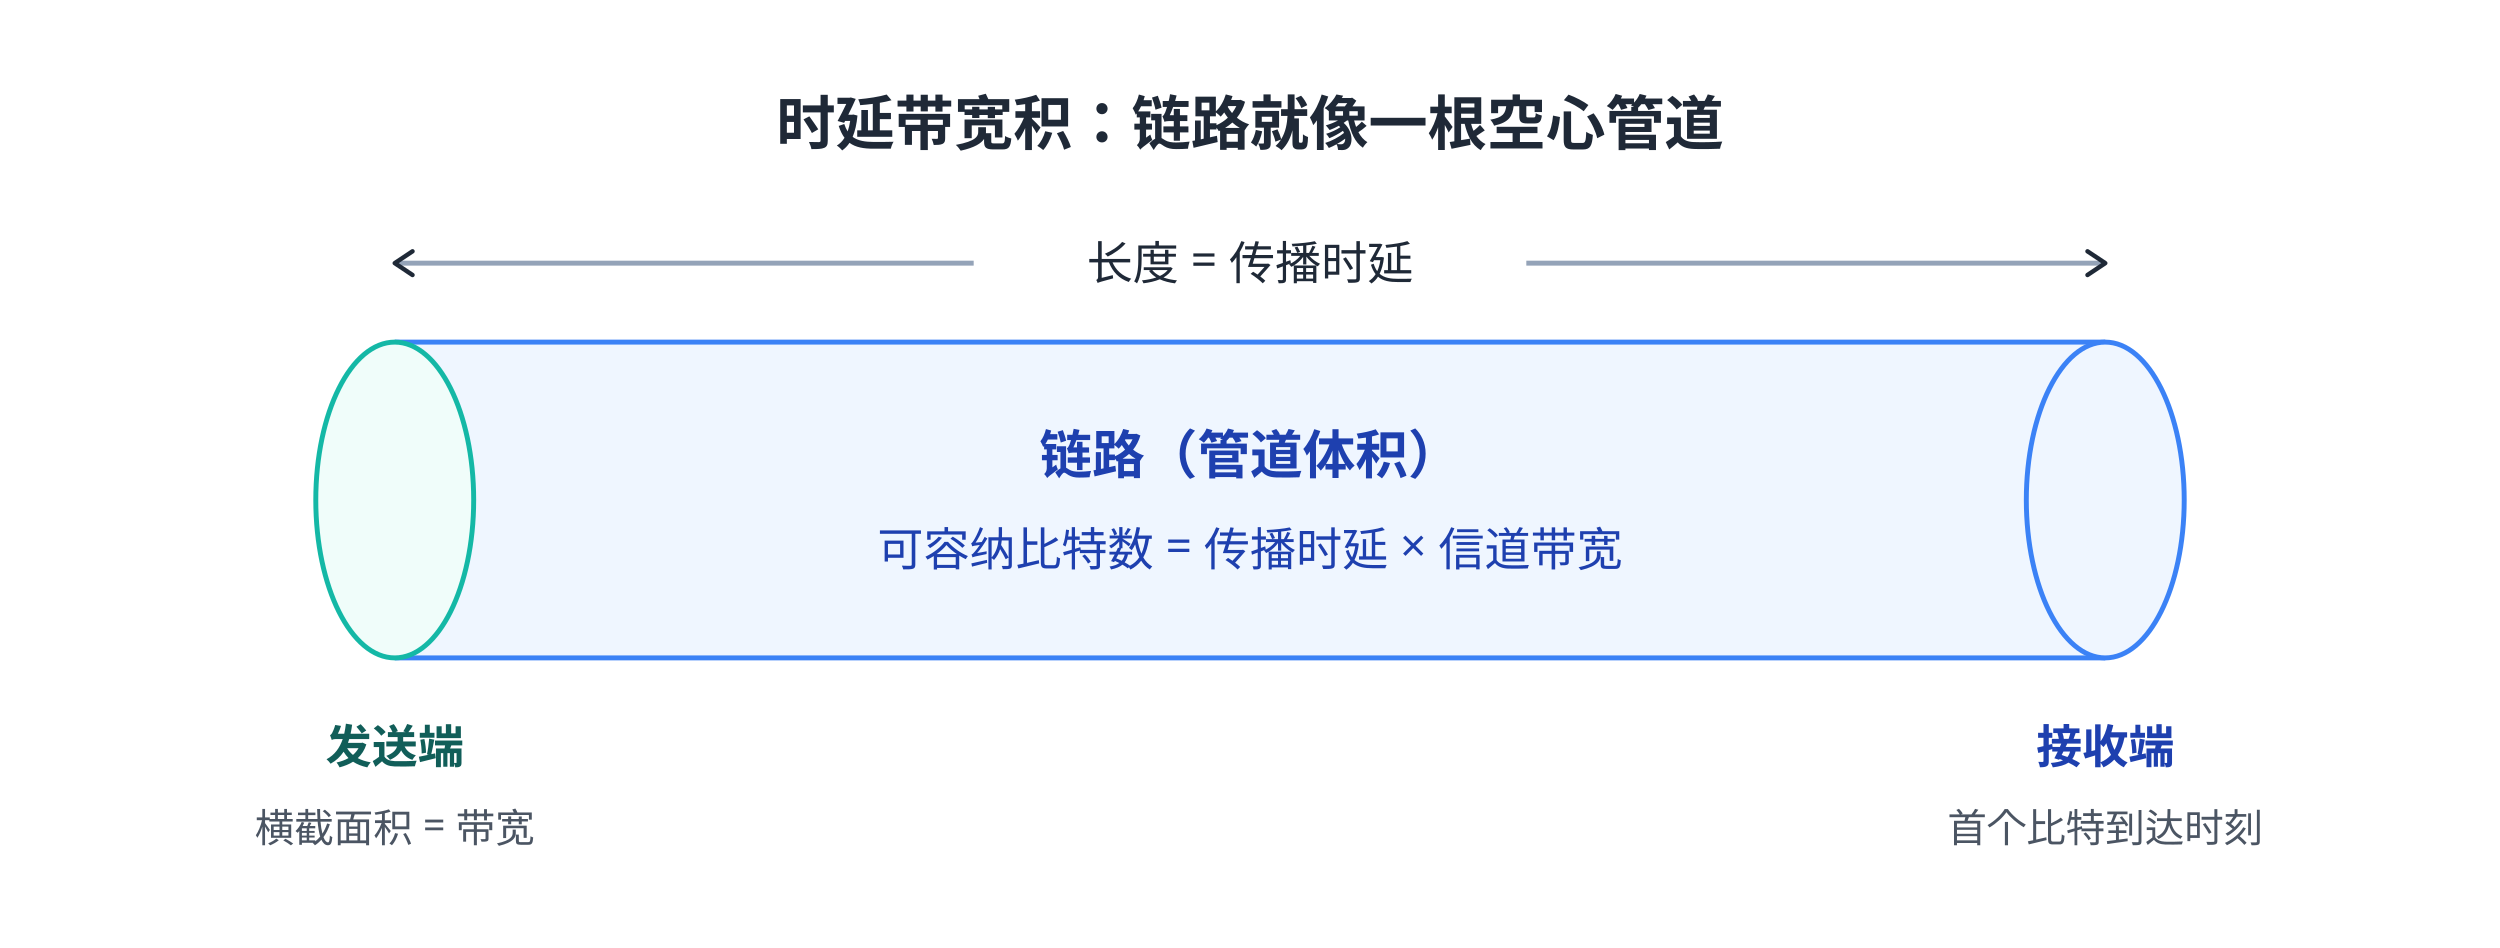
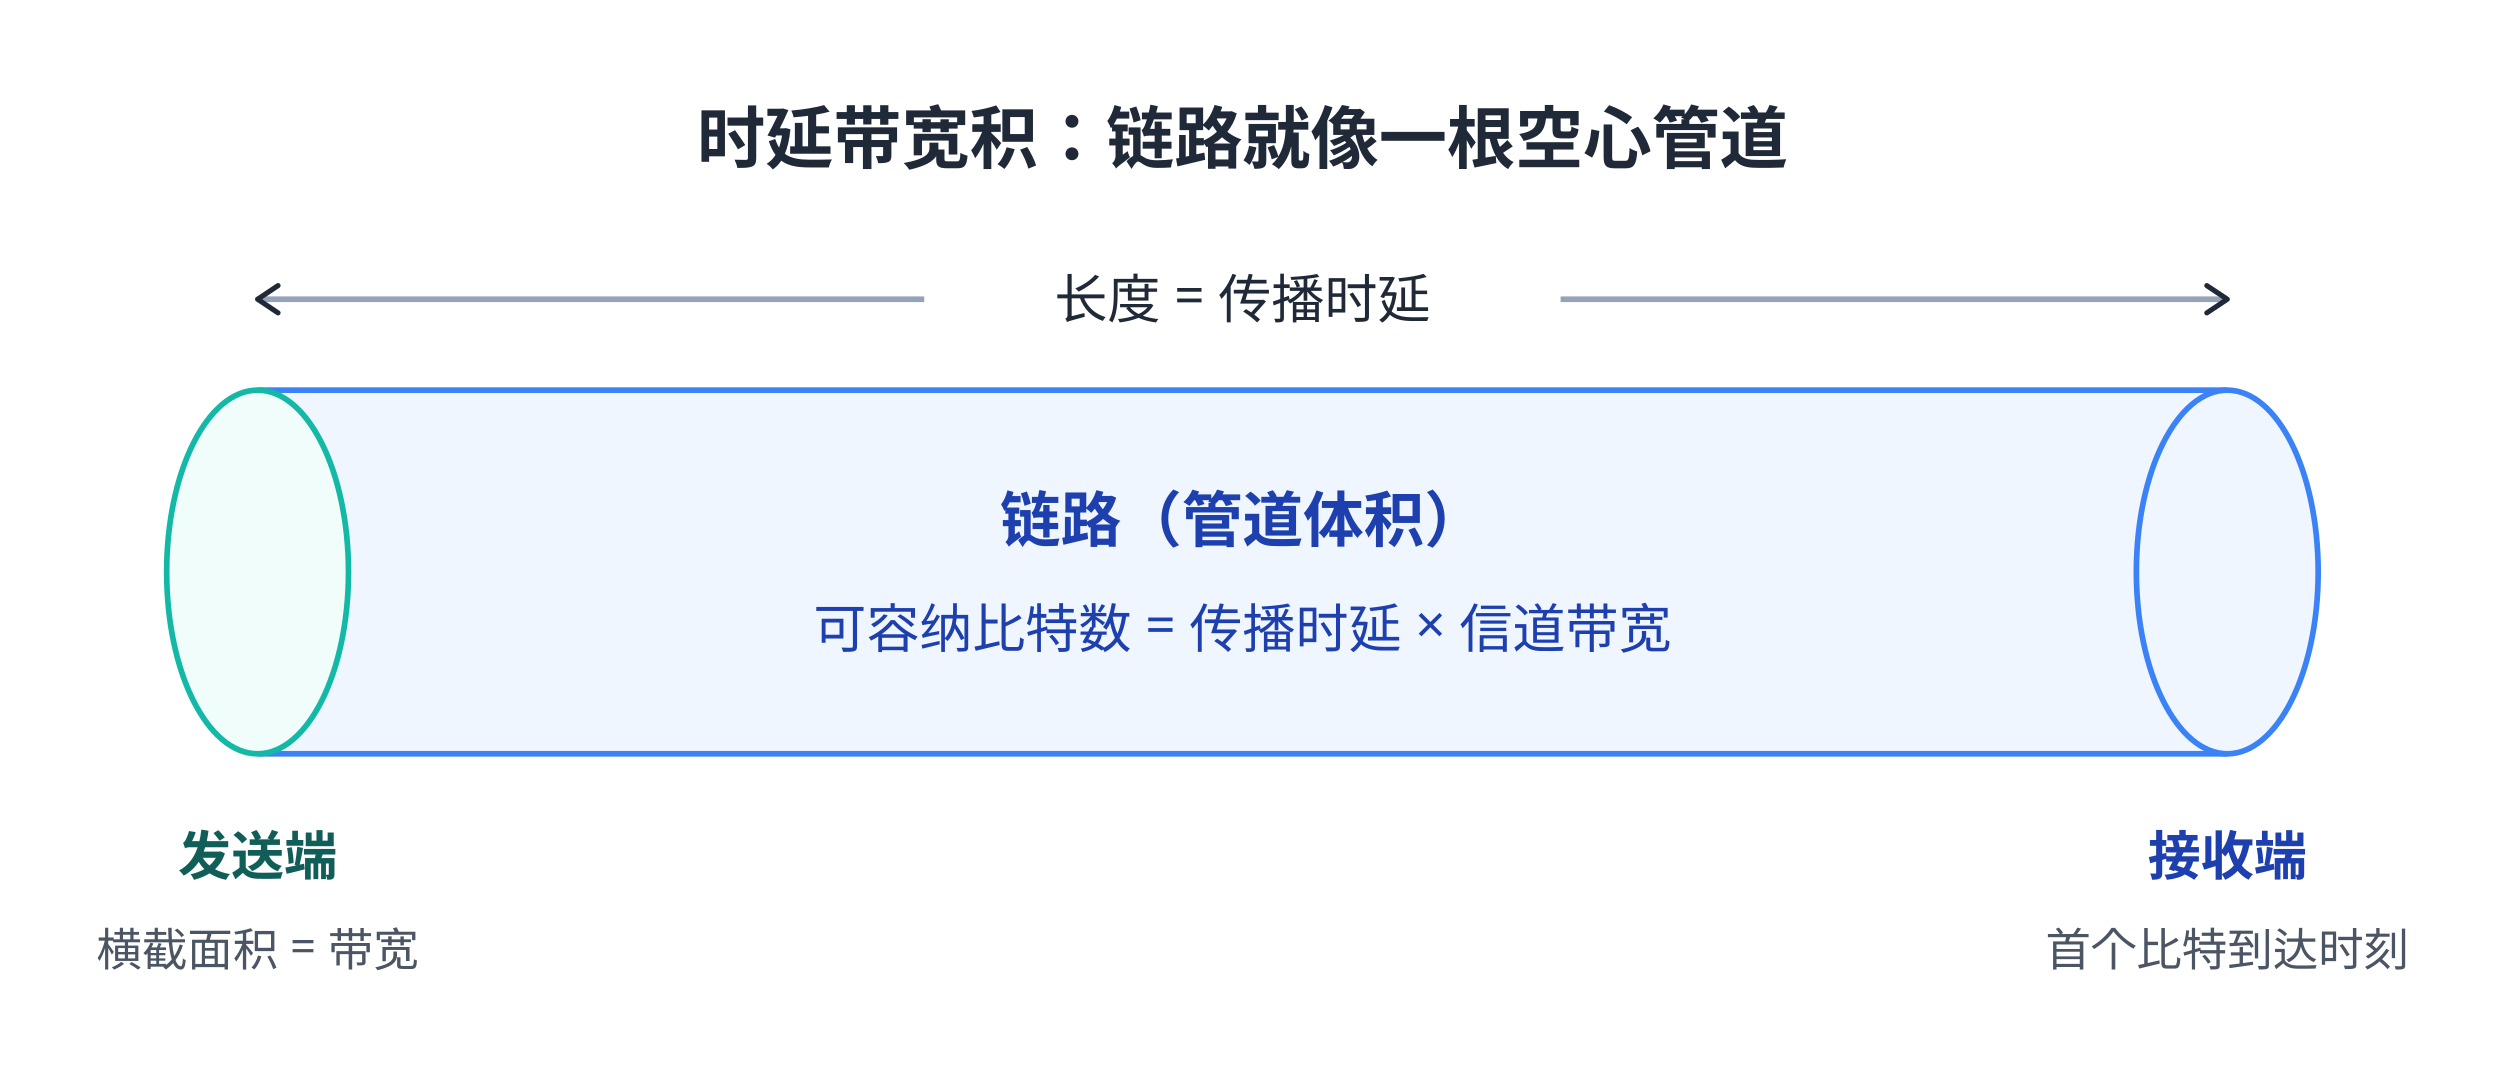
- <svg xmlns="http://www.w3.org/2000/svg" viewBox="0 0 760 288" width="760" height="288" role="img">
+ <svg xmlns="http://www.w3.org/2000/svg" viewBox="52 1 660 283" width="660" height="283" role="img">
  <defs>
    <marker id="delay-bw-arrow" viewBox="0 0 10 10" refX="8" refY="5" markerWidth="6" markerHeight="6" orient="auto-start-reverse">
      <path d="M2 1L8 5L2 9" fill="none" stroke="#1f2937" stroke-width="1.5" stroke-linecap="round" stroke-linejoin="round" />
    </marker>
  </defs>
  <g font-family="'PingFang SC','Noto Sans SC','Microsoft YaHei',system-ui,sans-serif">
    <text x="380" y="44" text-anchor="middle" font-size="18" font-weight="600" fill="#1f2937">时延带宽积：链路就像一根空心管道</text>
    <line x1="120" y1="80" x2="296" y2="80" stroke="#94a3b8" stroke-width="1.5" marker-start="url(#delay-bw-arrow)" />
    <line x1="464" y1="80" x2="640" y2="80" stroke="#94a3b8" stroke-width="1.5" marker-end="url(#delay-bw-arrow)" />
    <text x="380" y="85" text-anchor="middle" font-size="14" font-weight="400" fill="#1f2937">长度 = 传播时延</text>
    <rect x="120" y="104" width="520" height="96" fill="#eff6ff" stroke="none" />
    <line x1="120" y1="104" x2="640" y2="104" stroke="#3b82f6" stroke-width="1.5" />
    <line x1="120" y1="200" x2="640" y2="200" stroke="#3b82f6" stroke-width="1.5" />
    <ellipse cx="120" cy="152" rx="24" ry="48" fill="#f0fdfa" stroke="#14b8a6" stroke-width="1.5" />
    <ellipse cx="640" cy="152" rx="24" ry="48" fill="#eff6ff" stroke="#3b82f6" stroke-width="1.5" />
    <text x="380" y="144" text-anchor="middle" font-size="16" font-weight="600" fill="#1e40af">链路（管道体积）</text>
    <text x="380" y="172" text-anchor="middle" font-size="14" font-weight="400" fill="#1e40af">可容纳比特数 = 传播时延 × 信道带宽</text>
    <text x="120" y="232" text-anchor="middle" font-size="14" font-weight="600" fill="#115e59">发送端</text>
    <text x="120" y="256" text-anchor="middle" font-size="12" font-weight="400" fill="#4b5563">横截面积 = 带宽</text>
    <text x="640" y="232" text-anchor="middle" font-size="14" font-weight="600" fill="#1e40af">接收端</text>
    <text x="640" y="256" text-anchor="middle" font-size="12" font-weight="400" fill="#4b5563">首个比特到达时刻</text>
  </g>
</svg>
